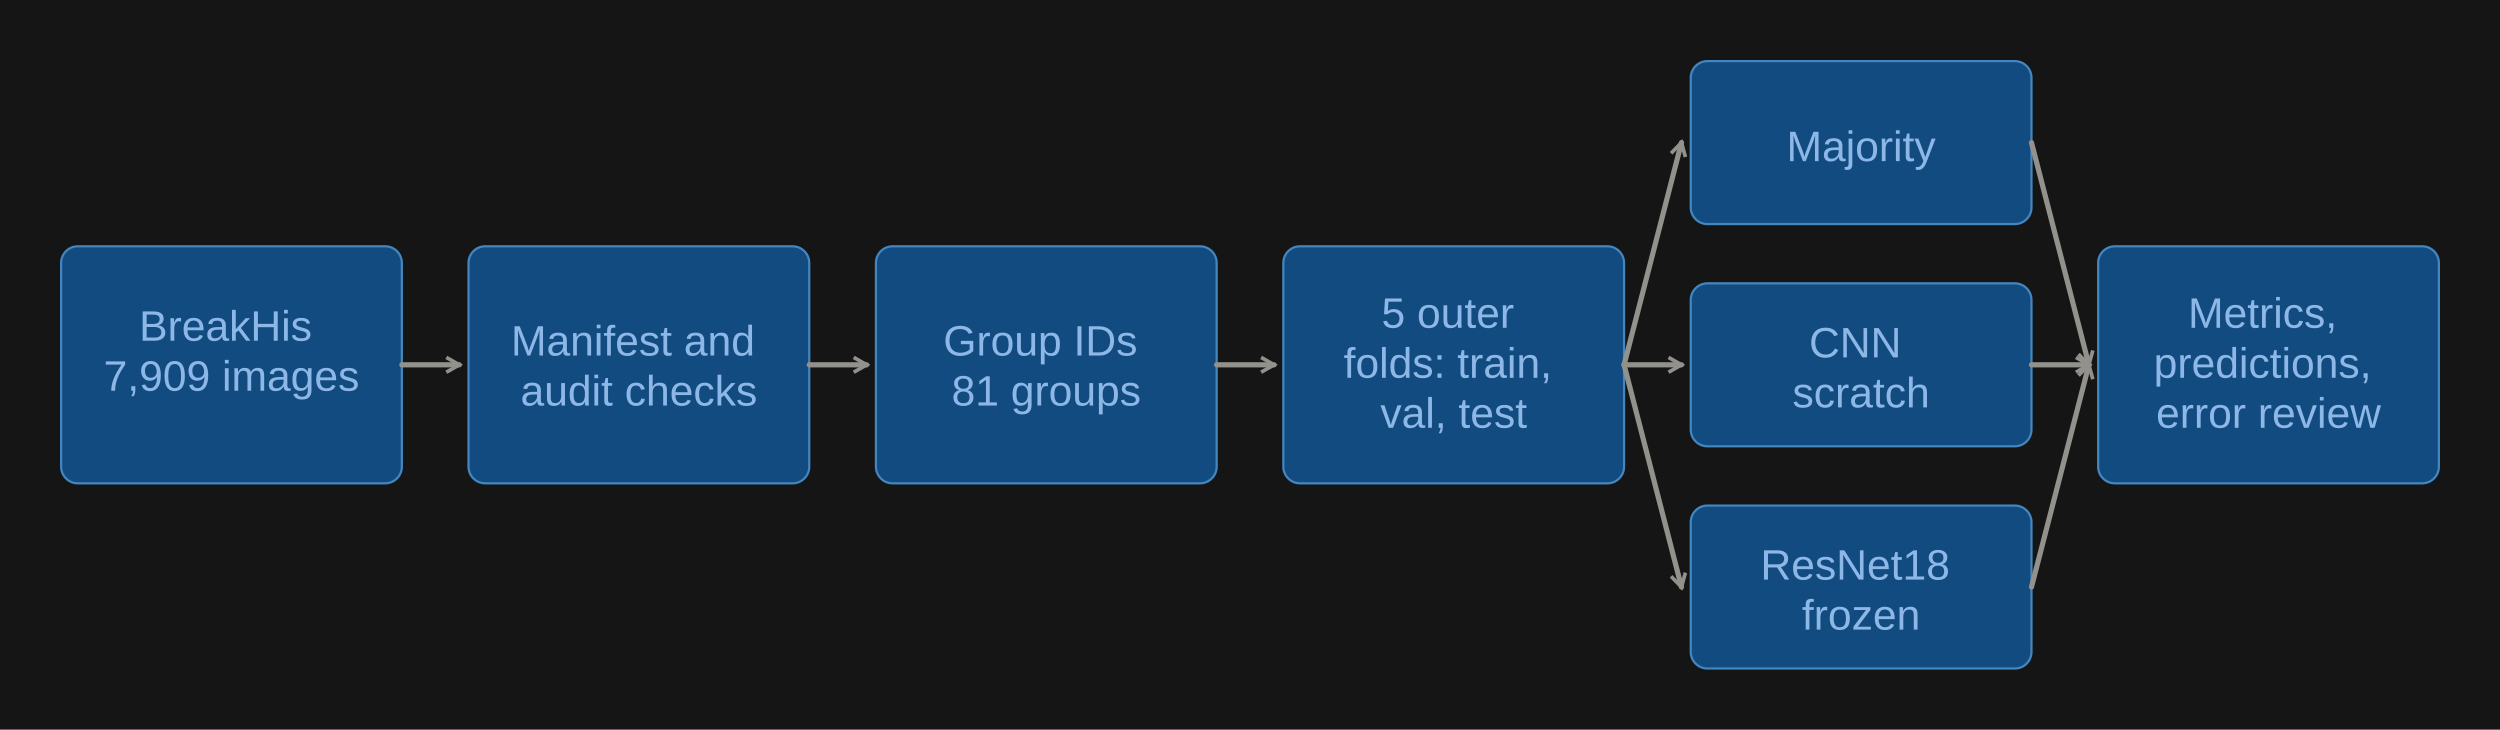
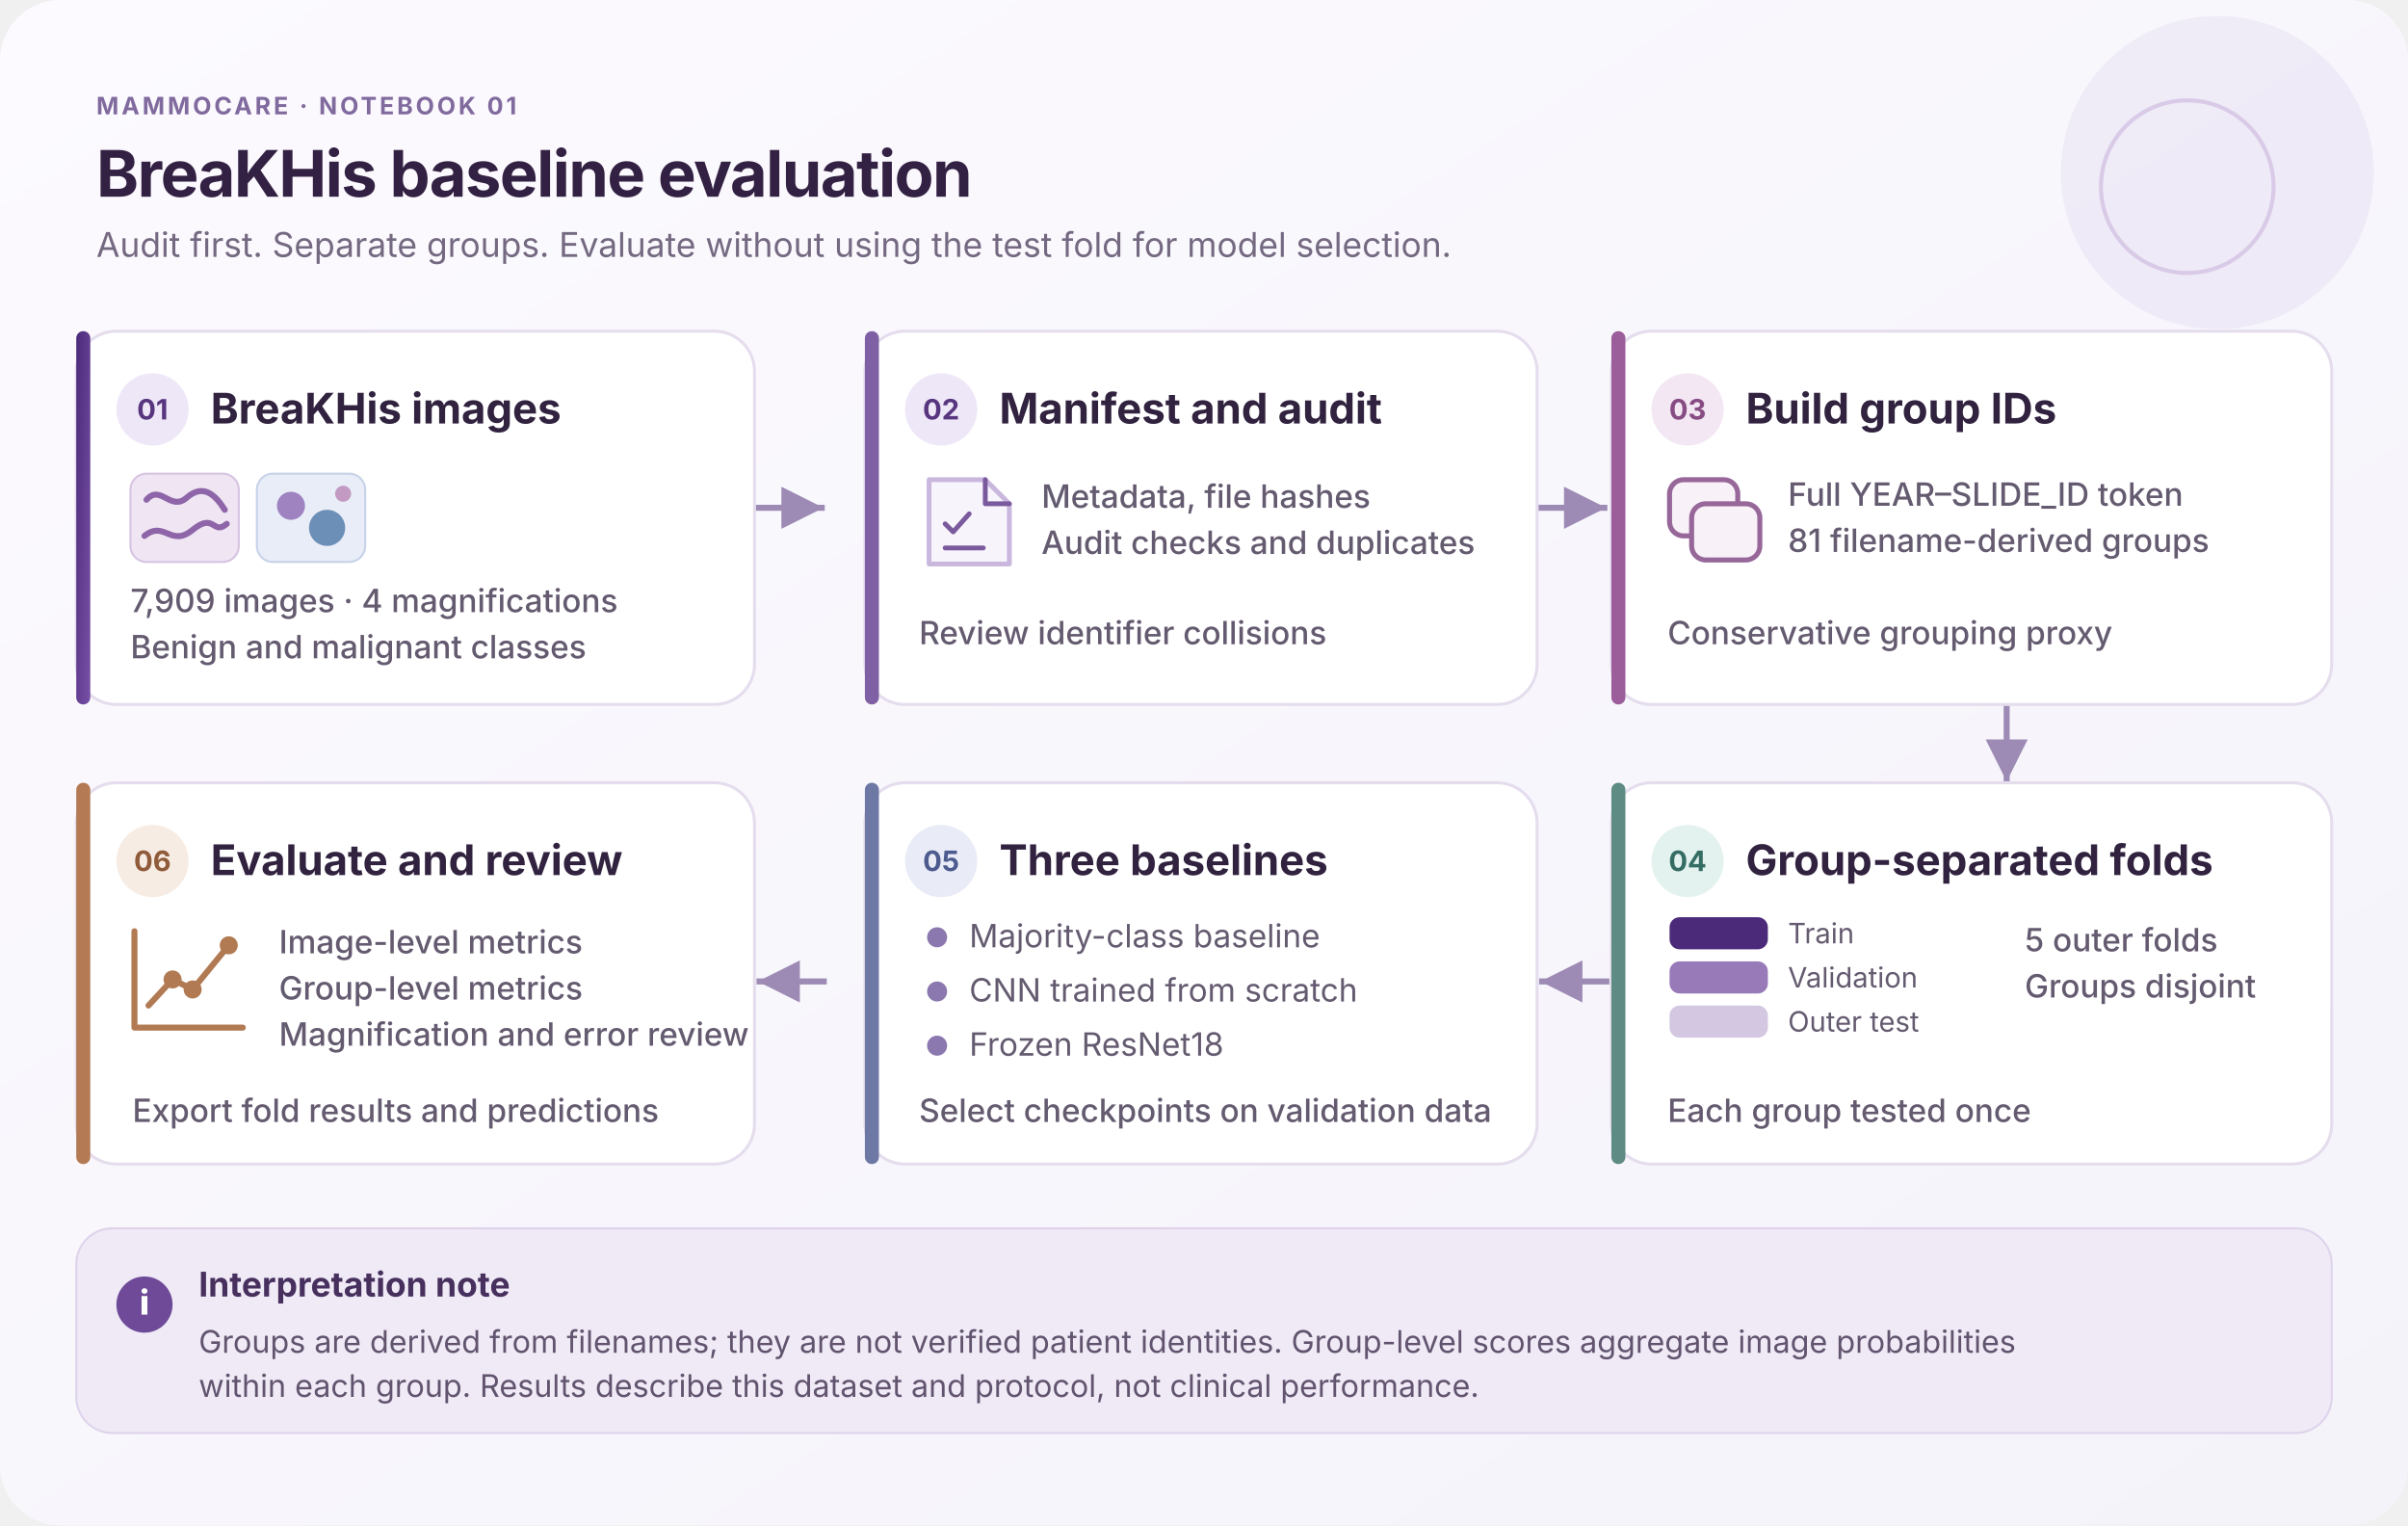
- <svg xmlns="http://www.w3.org/2000/svg" width="1350" height="394" viewBox="0 0 1350 394" role="img" aria-labelledby="title desc">
+ <svg xmlns="http://www.w3.org/2000/svg" width="1200" height="760" viewBox="0 0 1200 760" role="img" aria-labelledby="title desc">
  <defs>
+     <linearGradient id="canvas" x1="0" y1="0" x2="1" y2="1">
+       <stop offset="0" stop-color="#FCFAFE" />
+       <stop offset="1" stop-color="#F4F3FA" />
+     </linearGradient>
+     <linearGradient id="violet" x1="0" y1="0" x2="1" y2="1">
+       <stop offset="0" stop-color="#4C2A7A" />
+       <stop offset="1" stop-color="#7851A6" />
+     </linearGradient>
+     <linearGradient id="plum" x1="0" y1="0" x2="1" y2="0">
+       <stop offset="0" stop-color="#7650A8" />
+       <stop offset="1" stop-color="#A65B91" />
+     </linearGradient>
+     <marker id="arrow" markerWidth="10" markerHeight="10" refX="7.2" refY="3.5" orient="auto">
+       <path d="M0 0L7 3.5L0 7Z" fill="#9D8BB5" />
+     </marker>
    <style>
-       .box { fill: #124b80; stroke: #4386c0; stroke-width: 1.2; }
-       .label { fill: #8db7e6; font-family: Arial, Helvetica, sans-serif; font-size: 23px; text-anchor: middle; }
-       .arrow { fill: none; stroke: #92918b; stroke-width: 2.8; stroke-linecap: round; stroke-linejoin: round; }
+       .step-title { font: 650 21px Inter, ui-sans-serif, system-ui, -apple-system, BlinkMacSystemFont, 'Segoe UI', sans-serif; fill: #31233F; }
+       .step-body { font: 450 16px Inter, ui-sans-serif, system-ui, -apple-system, BlinkMacSystemFont, 'Segoe UI', sans-serif; fill: #655B70; }
+       .tiny { font: 650 12px Inter, ui-sans-serif, system-ui, -apple-system, BlinkMacSystemFont, 'Segoe UI', sans-serif; letter-spacing: 1.4px; }
+       .card { fill: #FFFFFF; stroke: #E5DDED; stroke-width: 1.5; }
    </style>
-     <marker id="arrowhead" markerWidth="10" markerHeight="10" refX="8" refY="5" orient="auto" markerUnits="userSpaceOnUse">
-       <path d="M1,1 L8,5 L1,9" fill="none" stroke="#92918b" stroke-width="2" />
-     </marker>
  </defs>
-   <rect width="1350" height="394" fill="#151515" />
-   <rect class="box" x="33" y="133" width="184" height="128" rx="9" />
-   <text class="label" x="125" y="184">
-     <tspan x="125">BreakHis</tspan>
-     <tspan x="125" dy="27">7,909 images</tspan>
-   </text>
-   <rect class="box" x="253" y="133" width="184" height="128" rx="9" />
-   <text class="label" x="345" y="192">
-     <tspan x="345">Manifest and</tspan>
-     <tspan x="345" dy="27">audit checks</tspan>
-   </text>
-   <rect class="box" x="473" y="133" width="184" height="128" rx="9" />
-   <text class="label" x="565" y="192">
-     <tspan x="565">Group IDs</tspan>
-     <tspan x="565" dy="27">81 groups</tspan>
-   </text>
-   <rect class="box" x="693" y="133" width="184" height="128" rx="9" />
-   <text class="label" x="785" y="177">
-     <tspan x="785">5 outer</tspan>
-     <tspan x="785" dy="27">folds: train,</tspan>
-     <tspan x="785" dy="27">val, test</tspan>
-   </text>
-   <path class="arrow" marker-end="url(#arrowhead)" d="M217 197 H248" />
-   <path class="arrow" marker-end="url(#arrowhead)" d="M437 197 H468" />
-   <path class="arrow" marker-end="url(#arrowhead)" d="M657 197 H688" />
-   <rect class="box" x="913" y="33" width="184" height="88" rx="9" />
-   <text class="label" x="1005" y="87">Majority</text>
-   <rect class="box" x="913" y="153" width="184" height="88" rx="9" />
-   <text class="label" x="1005" y="193">
-     <tspan x="1005">CNN</tspan>
-     <tspan x="1005" dy="27">scratch</tspan>
-   </text>
-   <rect class="box" x="913" y="273" width="184" height="88" rx="9" />
-   <text class="label" x="1005" y="313">
-     <tspan x="1005">ResNet18</tspan>
-     <tspan x="1005" dy="27">frozen</tspan>
-   </text>
-   <path class="arrow" marker-end="url(#arrowhead)" d="M877 197 L908 77" />
-   <path class="arrow" marker-end="url(#arrowhead)" d="M877 197 H908" />
-   <path class="arrow" marker-end="url(#arrowhead)" d="M877 197 L908 317" />
-   <rect class="box" x="1133" y="133" width="184" height="128" rx="9" />
-   <text class="label" x="1225" y="177">
-     <tspan x="1225">Metrics,</tspan>
-     <tspan x="1225" dy="27">predictions,</tspan>
-     <tspan x="1225" dy="27">error review</tspan>
-   </text>
-   <path class="arrow" marker-end="url(#arrowhead)" d="M1097 77 L1128 197" />
-   <path class="arrow" marker-end="url(#arrowhead)" d="M1097 197 H1128" />
-   <path class="arrow" marker-end="url(#arrowhead)" d="M1097 317 L1128 197" />
+   <rect width="1200" height="760" rx="30" fill="url(#canvas)" />
+   <circle cx="1105" cy="86" r="78" fill="#EAE2F4" opacity="0.6" />
+   <circle cx="1090" cy="93" r="43" fill="none" stroke="#D3C2E3" stroke-width="2" opacity="0.8" />
+   <text x="48" y="57" class="tiny" fill="#806A9E">MAMMOCARE · NOTEBOOK 01</text>
+   <text x="48" y="98" font-family="Inter, ui-sans-serif, system-ui, -apple-system, BlinkMacSystemFont, 'Segoe UI', sans-serif" font-size="32" font-weight="730" letter-spacing="-0.7" fill="#332143">BreaKHis baseline evaluation</text>
+   <text x="48" y="128" font-family="Inter, ui-sans-serif, system-ui, -apple-system, BlinkMacSystemFont, 'Segoe UI', sans-serif" font-size="17" fill="#746981">Audit first. Separate groups. Evaluate without using the test fold for model selection.</text>
+   <path d="M376 253H411" stroke="#9D8BB5" stroke-width="3" fill="none" marker-end="url(#arrow)" />
+   <path d="M766 253H801" stroke="#9D8BB5" stroke-width="3" fill="none" marker-end="url(#arrow)" />
+   <path d="M1000 351V390" stroke="#9D8BB5" stroke-width="3" fill="none" marker-end="url(#arrow)" />
+   <path d="M802 489H767" stroke="#9D8BB5" stroke-width="3" fill="none" marker-end="url(#arrow)" />
+   <path d="M412 489H377" stroke="#9D8BB5" stroke-width="3" fill="none" marker-end="url(#arrow)" />
+   <g>
+     <rect class="card" x="38" y="165" width="338" height="186" rx="20" />
+     <rect x="38" y="165" width="7" height="186" rx="3.5" fill="url(#violet)" />
+     <circle cx="76" cy="204" r="18" fill="#EEE7F7" />
+     <text x="76" y="209" text-anchor="middle" font-family="Inter, ui-sans-serif, system-ui, sans-serif" font-size="14" font-weight="750" fill="#57367F">01</text>
+     <text x="105" y="211" class="step-title">BreaKHis images</text>
+     <g transform="translate(65 236)">
+       <rect x="0" y="0" width="54" height="44" rx="8" fill="#F0E5F3" stroke="#D6C4E2" />
+       <path d="M8 13C15 5 20 19 28 12S42 10 47 18M7 31C17 23 20 37 31 28S41 31 48 25" fill="none" stroke="#8E65A8" stroke-width="3" stroke-linecap="round" />
+       <rect x="63" y="0" width="54" height="44" rx="8" fill="#E8EDF8" stroke="#C7D2E9" />
+       <circle cx="80" cy="16" r="7" fill="#9E83C0" />
+       <circle cx="98" cy="27" r="9" fill="#6C8FB7" />
+       <circle cx="106" cy="10" r="4" fill="#C39AC2" />
+     </g>
+     <text x="65" y="305" class="step-body">7,909 images · 4 magnifications</text>
+     <text x="65" y="328" class="step-body">Benign and malignant classes</text>
+   </g>
+   <g>
+     <rect class="card" x="431" y="165" width="335" height="186" rx="20" />
+     <rect x="431" y="165" width="7" height="186" rx="3.5" fill="#8060A4" />
+     <circle cx="469" cy="204" r="18" fill="#EEE7F7" />
+     <text x="469" y="209" text-anchor="middle" font-family="Inter, ui-sans-serif, system-ui, sans-serif" font-size="14" font-weight="750" fill="#57367F">02</text>
+     <text x="498" y="211" class="step-title">Manifest and audit</text>
+     <g transform="translate(459 236)" stroke="#7A5A9D" stroke-width="2.4" fill="none" stroke-linecap="round" stroke-linejoin="round">
+       <path d="M4 3h28l12 12v30H4Z" fill="#F8F4FC" stroke="#C9B7DE" />
+       <path d="M32 3v12h12" />
+       <path d="M12 25l4 4 8-9M12 37h19" />
+     </g>
+     <text x="519" y="253" class="step-body">Metadata, file hashes</text>
+     <text x="519" y="276" class="step-body">Audit checks and duplicates</text>
+     <text x="458" y="321" class="step-body">Review identifier collisions</text>
+   </g>
+   <g>
+     <rect class="card" x="803" y="165" width="359" height="186" rx="20" />
+     <rect x="803" y="165" width="7" height="186" rx="3.5" fill="#9B5E9B" />
+     <circle cx="841" cy="204" r="18" fill="#F3E7F3" />
+     <text x="841" y="209" text-anchor="middle" font-family="Inter, ui-sans-serif, system-ui, sans-serif" font-size="14" font-weight="750" fill="#874C83">03</text>
+     <text x="870" y="211" class="step-title">Build group IDs</text>
+     <g transform="translate(832 239)" fill="none" stroke="#97679A" stroke-width="2.5">
+       <rect x="0" y="0" width="34" height="28" rx="7" fill="#F8F1F8" />
+       <rect x="11" y="12" width="34" height="28" rx="7" fill="#F8F1F8" />
+     </g>
+     <text x="891" y="252" class="step-body">Full YEAR–SLIDE_ID token</text>
+     <text x="891" y="275" class="step-body">81 filename-derived groups</text>
+     <text x="831" y="321" class="step-body">Conservative grouping proxy</text>
+   </g>
+   <g>
+     <rect class="card" x="803" y="390" width="359" height="190" rx="20" />
+     <rect x="803" y="390" width="7" height="190" rx="3.5" fill="#5E8B83" />
+     <circle cx="841" cy="429" r="18" fill="#E4F2EF" />
+     <text x="841" y="434" text-anchor="middle" font-family="Inter, ui-sans-serif, system-ui, sans-serif" font-size="14" font-weight="750" fill="#356D65">04</text>
+     <text x="870" y="436" class="step-title">Group-separated folds</text>
+     <g transform="translate(832 457)">
+       <rect x="0" y="0" width="49" height="16" rx="5" fill="#4C2A7A" />
+       <rect x="0" y="22" width="49" height="16" rx="5" fill="#997AB9" />
+       <rect x="0" y="44" width="49" height="16" rx="5" fill="#D3C7E1" />
+       <text x="59" y="13" font-family="Inter, ui-sans-serif, system-ui, sans-serif" font-size="14" fill="#655B70">Train</text>
+       <text x="59" y="35" font-family="Inter, ui-sans-serif, system-ui, sans-serif" font-size="14" fill="#655B70">Validation</text>
+       <text x="59" y="57" font-family="Inter, ui-sans-serif, system-ui, sans-serif" font-size="14" fill="#655B70">Outer test</text>
+     </g>
+     <text x="1009" y="474" class="step-body">5 outer folds</text>
+     <text x="1009" y="497" class="step-body">Groups disjoint</text>
+     <text x="831" y="559" class="step-body">Each group tested once</text>
+   </g>
+   <g>
+     <rect class="card" x="431" y="390" width="335" height="190" rx="20" />
+     <rect x="431" y="390" width="7" height="190" rx="3.5" fill="#6D78A4" />
+     <circle cx="469" cy="429" r="18" fill="#E9ECF7" />
+     <text x="469" y="434" text-anchor="middle" font-family="Inter, ui-sans-serif, system-ui, sans-serif" font-size="14" font-weight="750" fill="#4D5B8E">05</text>
+     <text x="498" y="436" class="step-title">Three baselines</text>
+     <g transform="translate(459 459)">
+       <circle cx="8" cy="8" r="5" fill="#8B78AE" />
+       <text x="24" y="13" font-family="Inter, ui-sans-serif, system-ui, sans-serif" font-size="16" fill="#655B70">Majority-class baseline</text>
+       <circle cx="8" cy="35" r="5" fill="#8B78AE" />
+       <text x="24" y="40" font-family="Inter, ui-sans-serif, system-ui, sans-serif" font-size="16" fill="#655B70">CNN trained from scratch</text>
+       <circle cx="8" cy="62" r="5" fill="#8B78AE" />
+       <text x="24" y="67" font-family="Inter, ui-sans-serif, system-ui, sans-serif" font-size="16" fill="#655B70">Frozen ResNet18</text>
+     </g>
+     <text x="458" y="559" class="step-body">Select checkpoints on validation data</text>
+   </g>
+   <g>
+     <rect class="card" x="38" y="390" width="338" height="190" rx="20" />
+     <rect x="38" y="390" width="7" height="190" rx="3.5" fill="#B37A54" />
+     <circle cx="76" cy="429" r="18" fill="#F7ECE4" />
+     <text x="76" y="434" text-anchor="middle" font-family="Inter, ui-sans-serif, system-ui, sans-serif" font-size="14" font-weight="750" fill="#8F5B3A">06</text>
+     <text x="105" y="436" class="step-title">Evaluate and review</text>
+     <g transform="translate(67 460)" fill="none" stroke="#B17A53" stroke-width="3" stroke-linecap="round" stroke-linejoin="round">
+       <path d="M0 52V4M0 52H54" />
+       <path d="M7 41l12-13 10 5 18-22" />
+       <circle cx="19" cy="28" r="3" fill="#B17A53" />
+       <circle cx="29" cy="33" r="3" fill="#B17A53" />
+       <circle cx="47" cy="11" r="3" fill="#B17A53" />
+     </g>
+     <text x="139" y="475" class="step-body">Image-level metrics</text>
+     <text x="139" y="498" class="step-body">Group-level metrics</text>
+     <text x="139" y="521" class="step-body">Magnification and error review</text>
+     <text x="66" y="559" class="step-body">Export fold results and predictions</text>
+   </g>
+   <rect x="38" y="612" width="1124" height="102" rx="18" fill="#EFEAF6" stroke="#DED3EB" />
+   <circle cx="72" cy="650" r="14" fill="#6E4A98" />
+   <text x="72" y="655" text-anchor="middle" font-family="Inter, ui-sans-serif, system-ui, sans-serif" font-size="17" font-weight="800" fill="#FFFFFF">i</text>
+   <text x="99" y="646" font-family="Inter, ui-sans-serif, system-ui, -apple-system, BlinkMacSystemFont, 'Segoe UI', sans-serif" font-size="17" font-weight="700" fill="#47305E">Interpretation note</text>
+   <text x="99" y="674" font-family="Inter, ui-sans-serif, system-ui, -apple-system, BlinkMacSystemFont, 'Segoe UI', sans-serif" font-size="15.5" fill="#62546F">Groups are derived from filenames; they are not verified patient identities. Group-level scores aggregate image probabilities</text>
+   <text x="99" y="696" font-family="Inter, ui-sans-serif, system-ui, -apple-system, BlinkMacSystemFont, 'Segoe UI', sans-serif" font-size="15.5" fill="#62546F">within each group. Results describe this dataset and protocol, not clinical performance.</text>
</svg>
